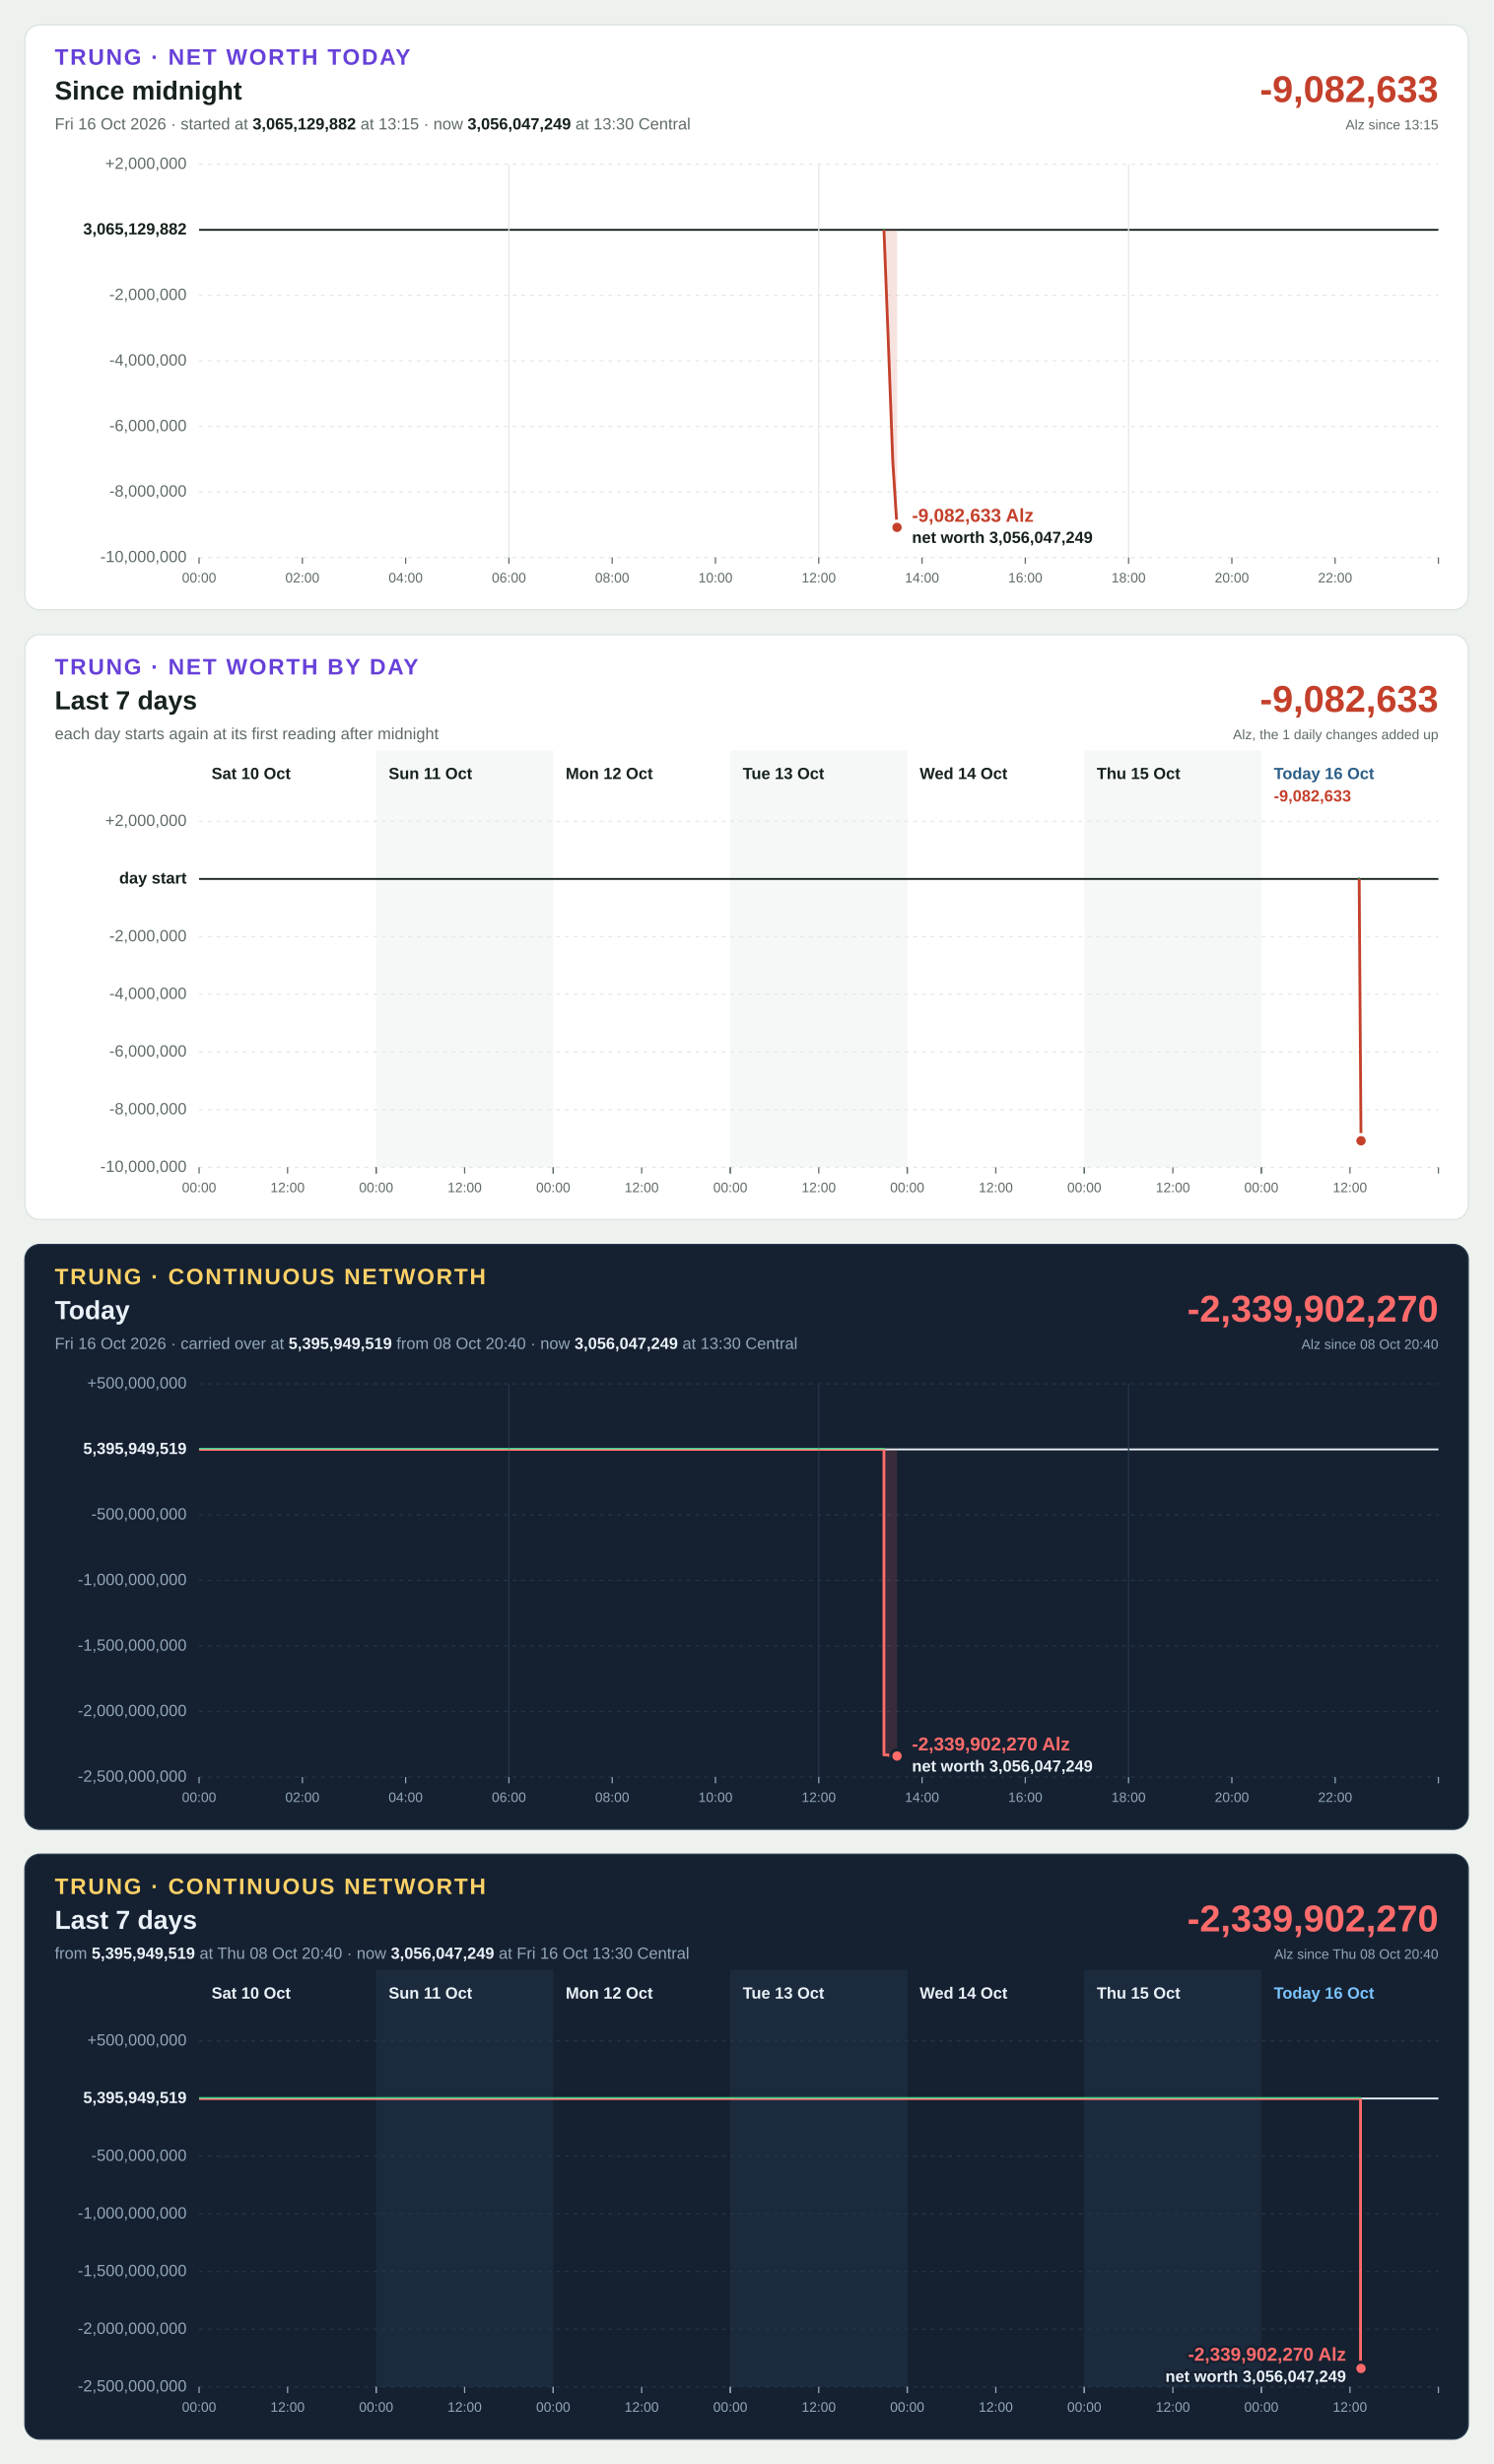
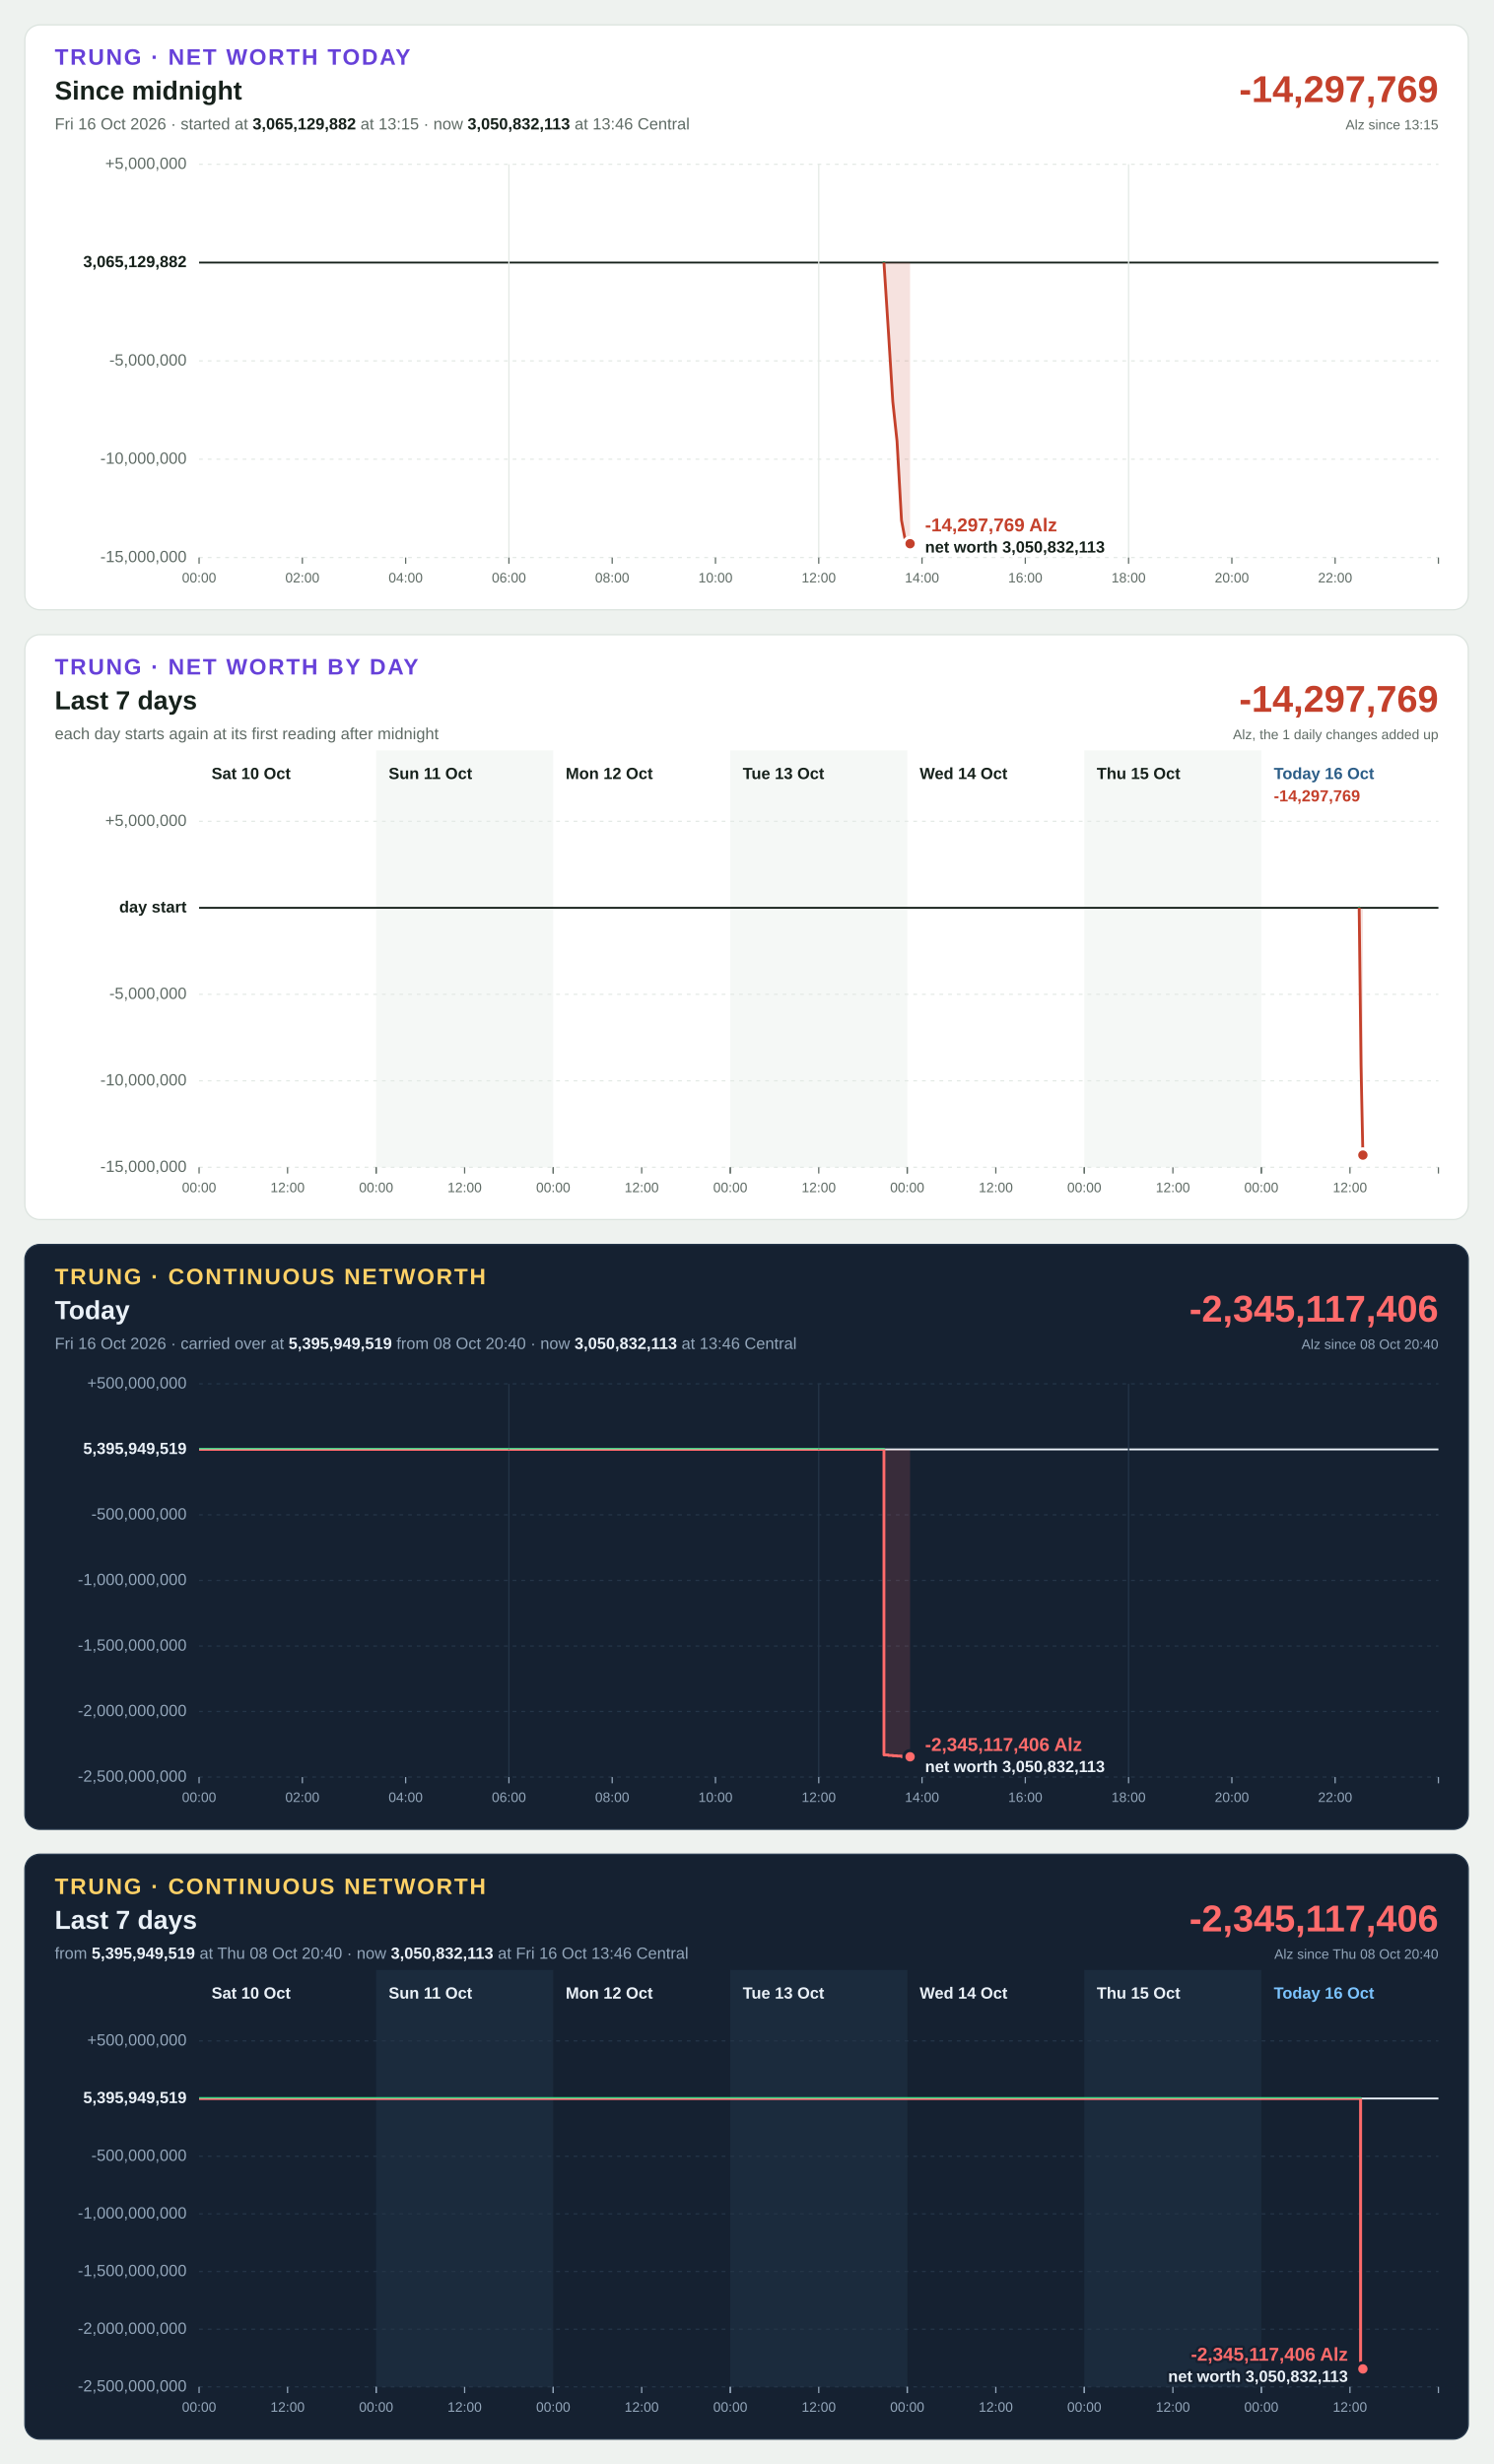
<svg xmlns="http://www.w3.org/2000/svg" width="1200" height="1980" viewBox="0 0 1200 1980" font-family="Segoe UI, Helvetica Neue, Arial, sans-serif" font-size="13" style="font-variant-numeric: tabular-nums">
  <rect width="1200" height="1980" fill="#eef2ef" />
  <g transform="translate(20,20)">
    <rect width="1160" height="470" rx="12" fill="#ffffff" stroke="#dbe3de" />
    <text x="24" y="32" font-size="18" font-weight="700" letter-spacing="1.4" fill="#6741d9">TRUNG · NET WORTH TODAY</text>
    <text x="24" y="60" font-size="21" font-weight="700" fill="#16211b">Since midnight</text>
-     <text x="24" y="84" fill="#5f6b65">Fri 16 Oct 2026 · started at <tspan font-weight="700" fill="#16211b">3,065,129,882</tspan> at 13:15 · now <tspan font-weight="700" fill="#16211b">3,056,047,249</tspan> at 13:30 Central</text>
-     <text x="1136" y="62" font-size="30" font-weight="700" text-anchor="end" fill="#c4402b">-9,082,633</text>
+     <text x="24" y="84" fill="#5f6b65">Fri 16 Oct 2026 · started at <tspan font-weight="700" fill="#16211b">3,065,129,882</tspan> at 13:15 · now <tspan font-weight="700" fill="#16211b">3,050,832,113</tspan> at 13:46 Central</text>
+     <text x="1136" y="62" font-size="30" font-weight="700" text-anchor="end" fill="#c4402b">-14,297,769</text>
    <text x="1136" y="84" font-size="11" text-anchor="end" fill="#5f6b65">Alz since 13:15</text>
    <line x1="140" x2="1136" y1="428.0" y2="428.0" stroke="#e3e9e5" stroke-width="1" stroke-dasharray="3 4" />
-     <text x="130" y="428.0" text-anchor="end" dominant-baseline="middle" font-weight="400" fill="#5f6b65">-10,000,000</text>
-     <line x1="140" x2="1136" y1="375.3" y2="375.3" stroke="#e3e9e5" stroke-width="1" stroke-dasharray="3 4" />
-     <text x="130" y="375.3" text-anchor="end" dominant-baseline="middle" font-weight="400" fill="#5f6b65">-8,000,000</text>
-     <line x1="140" x2="1136" y1="322.7" y2="322.7" stroke="#e3e9e5" stroke-width="1" stroke-dasharray="3 4" />
-     <text x="130" y="322.7" text-anchor="end" dominant-baseline="middle" font-weight="400" fill="#5f6b65">-6,000,000</text>
+     <text x="130" y="428.0" text-anchor="end" dominant-baseline="middle" font-weight="400" fill="#5f6b65">-15,000,000</text>
+     <line x1="140" x2="1136" y1="349.0" y2="349.0" stroke="#e3e9e5" stroke-width="1" stroke-dasharray="3 4" />
+     <text x="130" y="349.0" text-anchor="end" dominant-baseline="middle" font-weight="400" fill="#5f6b65">-10,000,000</text>
    <line x1="140" x2="1136" y1="270.0" y2="270.0" stroke="#e3e9e5" stroke-width="1" stroke-dasharray="3 4" />
-     <text x="130" y="270.0" text-anchor="end" dominant-baseline="middle" font-weight="400" fill="#5f6b65">-4,000,000</text>
-     <line x1="140" x2="1136" y1="217.3" y2="217.3" stroke="#e3e9e5" stroke-width="1" stroke-dasharray="3 4" />
-     <text x="130" y="217.3" text-anchor="end" dominant-baseline="middle" font-weight="400" fill="#5f6b65">-2,000,000</text>
-     <line x1="140" x2="1136" y1="164.7" y2="164.7" stroke="#16211b" stroke-width="1.5" />
-     <text x="130" y="164.7" text-anchor="end" dominant-baseline="middle" font-weight="700" fill="#16211b">3,065,129,882</text>
+     <text x="130" y="270.0" text-anchor="end" dominant-baseline="middle" font-weight="400" fill="#5f6b65">-5,000,000</text>
+     <line x1="140" x2="1136" y1="191.0" y2="191.0" stroke="#16211b" stroke-width="1.5" />
+     <text x="130" y="191.0" text-anchor="end" dominant-baseline="middle" font-weight="700" fill="#16211b">3,065,129,882</text>
    <line x1="140" x2="1136" y1="112.0" y2="112.0" stroke="#e3e9e5" stroke-width="1" stroke-dasharray="3 4" />
-     <text x="130" y="112.0" text-anchor="end" dominant-baseline="middle" font-weight="400" fill="#5f6b65">+2,000,000</text>
+     <text x="130" y="112.0" text-anchor="end" dominant-baseline="middle" font-weight="400" fill="#5f6b65">+5,000,000</text>
    <line x1="140.0" x2="140.0" y1="428" y2="433" stroke="#5f6b65" stroke-width="1" />
    <text x="140.0" y="448" font-size="11" text-anchor="middle" fill="#5f6b65">00:00</text>
    <line x1="223.0" x2="223.0" y1="428" y2="433" stroke="#5f6b65" stroke-width="1" />
    <text x="223.0" y="448" font-size="11" text-anchor="middle" fill="#5f6b65">02:00</text>
    <line x1="306.0" x2="306.0" y1="428" y2="433" stroke="#5f6b65" stroke-width="1" />
    <text x="306.0" y="448" font-size="11" text-anchor="middle" fill="#5f6b65">04:00</text>
    <line x1="389.0" x2="389.0" y1="112" y2="428" stroke="#e3e9e5" stroke-width="1" />
    <line x1="389.0" x2="389.0" y1="428" y2="433" stroke="#5f6b65" stroke-width="1" />
    <text x="389.0" y="448" font-size="11" text-anchor="middle" fill="#5f6b65">06:00</text>
    <line x1="472.0" x2="472.0" y1="428" y2="433" stroke="#5f6b65" stroke-width="1" />
    <text x="472.0" y="448" font-size="11" text-anchor="middle" fill="#5f6b65">08:00</text>
    <line x1="555.0" x2="555.0" y1="428" y2="433" stroke="#5f6b65" stroke-width="1" />
    <text x="555.0" y="448" font-size="11" text-anchor="middle" fill="#5f6b65">10:00</text>
    <line x1="638.0" x2="638.0" y1="112" y2="428" stroke="#e3e9e5" stroke-width="1" />
    <line x1="638.0" x2="638.0" y1="428" y2="433" stroke="#5f6b65" stroke-width="1" />
    <text x="638.0" y="448" font-size="11" text-anchor="middle" fill="#5f6b65">12:00</text>
    <line x1="721.0" x2="721.0" y1="428" y2="433" stroke="#5f6b65" stroke-width="1" />
    <text x="721.0" y="448" font-size="11" text-anchor="middle" fill="#5f6b65">14:00</text>
    <line x1="804.0" x2="804.0" y1="428" y2="433" stroke="#5f6b65" stroke-width="1" />
    <text x="804.0" y="448" font-size="11" text-anchor="middle" fill="#5f6b65">16:00</text>
    <line x1="887.0" x2="887.0" y1="112" y2="428" stroke="#e3e9e5" stroke-width="1" />
    <line x1="887.0" x2="887.0" y1="428" y2="433" stroke="#5f6b65" stroke-width="1" />
    <text x="887.0" y="448" font-size="11" text-anchor="middle" fill="#5f6b65">18:00</text>
    <line x1="970.0" x2="970.0" y1="428" y2="433" stroke="#5f6b65" stroke-width="1" />
    <text x="970.0" y="448" font-size="11" text-anchor="middle" fill="#5f6b65">20:00</text>
    <line x1="1053.0" x2="1053.0" y1="428" y2="433" stroke="#5f6b65" stroke-width="1" />
    <text x="1053.0" y="448" font-size="11" text-anchor="middle" fill="#5f6b65">22:00</text>
    <line x1="1136.0" x2="1136.0" y1="428" y2="433" stroke="#5f6b65" stroke-width="1" />
    <defs>
-       <path id="shape-today" d="M690.4 164.7L690.4 164.7L694.0 257.6L697.5 350.9L700.9 403.8L700.9 164.7Z" />
-       <path id="line-today" d="M690.4 164.7L694.0 257.6L697.5 350.9L700.9 403.8" />
+       <path id="shape-today" d="M690.4 191.0L690.4 191.0L694.0 246.8L697.5 302.7L700.9 334.5L704.5 398.1L708.0 416.7L711.4 416.9L711.4 191.0Z" />
+       <path id="line-today" d="M690.4 191.0L694.0 246.8L697.5 302.7L700.9 334.5L704.5 398.1L708.0 416.7L711.4 416.9" />
      <clipPath id="up-today">
-         <rect x="140" y="112" width="996" height="52.7" />
+         <rect x="140" y="112" width="996" height="79.0" />
      </clipPath>
      <clipPath id="down-today">
-         <rect x="140" y="164.7" width="996" height="263.3" />
+         <rect x="140" y="191.0" width="996" height="237.0" />
      </clipPath>
    </defs>
    <use href="#shape-today" fill="#1d8a53" fill-opacity="0.15" clip-path="url(#up-today)" />
    <use href="#line-today" fill="none" stroke="#1d8a53" stroke-width="2.25" stroke-linejoin="round" stroke-linecap="round" clip-path="url(#up-today)" />
    <use href="#shape-today" fill="#c4402b" fill-opacity="0.15" clip-path="url(#down-today)" />
    <use href="#line-today" fill="none" stroke="#c4402b" stroke-width="2.25" stroke-linejoin="round" stroke-linecap="round" clip-path="url(#down-today)" />
-     <circle cx="700.9" cy="403.8" r="5" fill="#c4402b" stroke="#ffffff" stroke-width="2.5" />
-     <text x="712.9" y="399.3" text-anchor="start" font-size="15" font-weight="700" fill="#c4402b" stroke="#ffffff" stroke-width="4" stroke-linejoin="round" paint-order="stroke">-9,082,633 Alz</text>
-     <text x="712.9" y="416.3" text-anchor="start" font-size="13" font-weight="600" fill="#16211b" stroke="#ffffff" stroke-width="4" stroke-linejoin="round" paint-order="stroke">net worth 3,056,047,249</text>
+     <circle cx="711.4" cy="416.9" r="5" fill="#c4402b" stroke="#ffffff" stroke-width="2.5" />
+     <text x="723.4" y="407.0" text-anchor="start" font-size="15" font-weight="700" fill="#c4402b" stroke="#ffffff" stroke-width="4" stroke-linejoin="round" paint-order="stroke">-14,297,769 Alz</text>
+     <text x="723.4" y="424.0" text-anchor="start" font-size="13" font-weight="600" fill="#16211b" stroke="#ffffff" stroke-width="4" stroke-linejoin="round" paint-order="stroke">net worth 3,050,832,113</text>
  </g>
  <g transform="translate(20,510)">
    <rect width="1160" height="470" rx="12" fill="#ffffff" stroke="#dbe3de" />
    <text x="24" y="32" font-size="18" font-weight="700" letter-spacing="1.4" fill="#6741d9">TRUNG · NET WORTH BY DAY</text>
    <text x="24" y="60" font-size="21" font-weight="700" fill="#16211b">Last 7 days</text>
    <text x="24" y="84" fill="#5f6b65">each day starts again at its first reading after midnight</text>
-     <text x="1136" y="62" font-size="30" font-weight="700" text-anchor="end" fill="#c4402b">-9,082,633</text>
+     <text x="1136" y="62" font-size="30" font-weight="700" text-anchor="end" fill="#c4402b">-14,297,769</text>
    <text x="1136" y="84" font-size="11" text-anchor="end" fill="#5f6b65">Alz, the 1 daily changes added up</text>
    <rect x="282.3" y="93" width="142.3" height="335" fill="#f5f8f6" />
    <rect x="566.9" y="93" width="142.3" height="335" fill="#f5f8f6" />
    <rect x="851.4" y="93" width="142.3" height="335" fill="#f5f8f6" />
    <line x1="140" x2="1136" y1="428.0" y2="428.0" stroke="#e3e9e5" stroke-width="1" stroke-dasharray="3 4" />
-     <text x="130" y="428.0" text-anchor="end" dominant-baseline="middle" font-weight="400" fill="#5f6b65">-10,000,000</text>
-     <line x1="140" x2="1136" y1="381.7" y2="381.7" stroke="#e3e9e5" stroke-width="1" stroke-dasharray="3 4" />
-     <text x="130" y="381.7" text-anchor="end" dominant-baseline="middle" font-weight="400" fill="#5f6b65">-8,000,000</text>
-     <line x1="140" x2="1136" y1="335.3" y2="335.3" stroke="#e3e9e5" stroke-width="1" stroke-dasharray="3 4" />
-     <text x="130" y="335.3" text-anchor="end" dominant-baseline="middle" font-weight="400" fill="#5f6b65">-6,000,000</text>
+     <text x="130" y="428.0" text-anchor="end" dominant-baseline="middle" font-weight="400" fill="#5f6b65">-15,000,000</text>
+     <line x1="140" x2="1136" y1="358.5" y2="358.5" stroke="#e3e9e5" stroke-width="1" stroke-dasharray="3 4" />
+     <text x="130" y="358.5" text-anchor="end" dominant-baseline="middle" font-weight="400" fill="#5f6b65">-10,000,000</text>
    <line x1="140" x2="1136" y1="289.0" y2="289.0" stroke="#e3e9e5" stroke-width="1" stroke-dasharray="3 4" />
-     <text x="130" y="289.0" text-anchor="end" dominant-baseline="middle" font-weight="400" fill="#5f6b65">-4,000,000</text>
-     <line x1="140" x2="1136" y1="242.7" y2="242.7" stroke="#e3e9e5" stroke-width="1" stroke-dasharray="3 4" />
-     <text x="130" y="242.7" text-anchor="end" dominant-baseline="middle" font-weight="400" fill="#5f6b65">-2,000,000</text>
-     <line x1="140" x2="1136" y1="196.3" y2="196.3" stroke="#16211b" stroke-width="1.5" />
-     <text x="130" y="196.3" text-anchor="end" dominant-baseline="middle" font-weight="700" fill="#16211b">day start</text>
+     <text x="130" y="289.0" text-anchor="end" dominant-baseline="middle" font-weight="400" fill="#5f6b65">-5,000,000</text>
+     <line x1="140" x2="1136" y1="219.5" y2="219.5" stroke="#16211b" stroke-width="1.5" />
+     <text x="130" y="219.5" text-anchor="end" dominant-baseline="middle" font-weight="700" fill="#16211b">day start</text>
    <line x1="140" x2="1136" y1="150.0" y2="150.0" stroke="#e3e9e5" stroke-width="1" stroke-dasharray="3 4" />
-     <text x="130" y="150.0" text-anchor="end" dominant-baseline="middle" font-weight="400" fill="#5f6b65">+2,000,000</text>
+     <text x="130" y="150.0" text-anchor="end" dominant-baseline="middle" font-weight="400" fill="#5f6b65">+5,000,000</text>
    <text x="150.0" y="116" font-weight="700" fill="#16211b">Sat 10 Oct</text>
    <line x1="140.0" x2="140.0" y1="428" y2="433" stroke="#5f6b65" stroke-width="1" />
    <text x="140.0" y="448" font-size="11" text-anchor="middle" fill="#5f6b65">00:00</text>
    <line x1="211.1" x2="211.1" y1="428" y2="433" stroke="#5f6b65" stroke-width="1" />
    <text x="211.1" y="448" font-size="11" text-anchor="middle" fill="#5f6b65">12:00</text>
    <line x1="282.3" x2="282.3" y1="428" y2="433" stroke="#5f6b65" stroke-width="1" />
    <text x="292.3" y="116" font-weight="700" fill="#16211b">Sun 11 Oct</text>
    <line x1="282.3" x2="282.3" y1="428" y2="433" stroke="#5f6b65" stroke-width="1" />
    <text x="282.3" y="448" font-size="11" text-anchor="middle" fill="#5f6b65">00:00</text>
    <line x1="353.4" x2="353.4" y1="428" y2="433" stroke="#5f6b65" stroke-width="1" />
    <text x="353.4" y="448" font-size="11" text-anchor="middle" fill="#5f6b65">12:00</text>
    <line x1="424.6" x2="424.6" y1="428" y2="433" stroke="#5f6b65" stroke-width="1" />
    <text x="434.6" y="116" font-weight="700" fill="#16211b">Mon 12 Oct</text>
    <line x1="424.6" x2="424.6" y1="428" y2="433" stroke="#5f6b65" stroke-width="1" />
    <text x="424.6" y="448" font-size="11" text-anchor="middle" fill="#5f6b65">00:00</text>
    <line x1="495.7" x2="495.7" y1="428" y2="433" stroke="#5f6b65" stroke-width="1" />
    <text x="495.7" y="448" font-size="11" text-anchor="middle" fill="#5f6b65">12:00</text>
    <line x1="566.9" x2="566.9" y1="428" y2="433" stroke="#5f6b65" stroke-width="1" />
    <text x="576.9" y="116" font-weight="700" fill="#16211b">Tue 13 Oct</text>
    <line x1="566.9" x2="566.9" y1="428" y2="433" stroke="#5f6b65" stroke-width="1" />
    <text x="566.9" y="448" font-size="11" text-anchor="middle" fill="#5f6b65">00:00</text>
    <line x1="638.0" x2="638.0" y1="428" y2="433" stroke="#5f6b65" stroke-width="1" />
    <text x="638.0" y="448" font-size="11" text-anchor="middle" fill="#5f6b65">12:00</text>
    <line x1="709.1" x2="709.1" y1="428" y2="433" stroke="#5f6b65" stroke-width="1" />
    <text x="719.1" y="116" font-weight="700" fill="#16211b">Wed 14 Oct</text>
    <line x1="709.1" x2="709.1" y1="428" y2="433" stroke="#5f6b65" stroke-width="1" />
    <text x="709.1" y="448" font-size="11" text-anchor="middle" fill="#5f6b65">00:00</text>
    <line x1="780.3" x2="780.3" y1="428" y2="433" stroke="#5f6b65" stroke-width="1" />
    <text x="780.3" y="448" font-size="11" text-anchor="middle" fill="#5f6b65">12:00</text>
    <line x1="851.4" x2="851.4" y1="428" y2="433" stroke="#5f6b65" stroke-width="1" />
    <text x="861.4" y="116" font-weight="700" fill="#16211b">Thu 15 Oct</text>
    <line x1="851.4" x2="851.4" y1="428" y2="433" stroke="#5f6b65" stroke-width="1" />
    <text x="851.4" y="448" font-size="11" text-anchor="middle" fill="#5f6b65">00:00</text>
    <line x1="922.6" x2="922.6" y1="428" y2="433" stroke="#5f6b65" stroke-width="1" />
    <text x="922.6" y="448" font-size="11" text-anchor="middle" fill="#5f6b65">12:00</text>
    <line x1="993.7" x2="993.7" y1="428" y2="433" stroke="#5f6b65" stroke-width="1" />
    <text x="1003.7" y="116" font-weight="700" fill="#2b5d87">Today 16 Oct</text>
    <line x1="993.7" x2="993.7" y1="428" y2="433" stroke="#5f6b65" stroke-width="1" />
    <text x="993.7" y="448" font-size="11" text-anchor="middle" fill="#5f6b65">00:00</text>
    <line x1="1064.9" x2="1064.9" y1="428" y2="433" stroke="#5f6b65" stroke-width="1" />
    <text x="1064.9" y="448" font-size="11" text-anchor="middle" fill="#5f6b65">12:00</text>
    <line x1="1136.0" x2="1136.0" y1="428" y2="433" stroke="#5f6b65" stroke-width="1" />
-     <text x="1003.7" y="134" font-weight="700" fill="#c4402b">-9,082,633</text>
-     <defs>
-       <path id="shape-day6" d="M1072.3 196.3L1072.3 196.3L1073.8 406.7L1073.8 196.3Z" />
-       <path id="line-day6" d="M1072.3 196.3L1073.8 406.7" />
+     <text x="1003.7" y="134" font-weight="700" fill="#c4402b">-14,297,769</text>
+     <defs>
+       <path id="shape-day6" d="M1072.3 219.5L1072.3 219.5L1073.8 345.7L1075.3 418.2L1075.3 219.5Z" />
+       <path id="line-day6" d="M1072.3 219.5L1073.8 345.7L1075.3 418.2" />
      <clipPath id="up-day6">
-         <rect x="140" y="150" width="996" height="46.3" />
+         <rect x="140" y="150" width="996" height="69.5" />
      </clipPath>
      <clipPath id="down-day6">
-         <rect x="140" y="196.3" width="996" height="231.7" />
+         <rect x="140" y="219.5" width="996" height="208.5" />
      </clipPath>
    </defs>
    <use href="#shape-day6" fill="#1d8a53" fill-opacity="0.15" clip-path="url(#up-day6)" />
    <use href="#line-day6" fill="none" stroke="#1d8a53" stroke-width="2.25" stroke-linejoin="round" stroke-linecap="round" clip-path="url(#up-day6)" />
    <use href="#shape-day6" fill="#c4402b" fill-opacity="0.15" clip-path="url(#down-day6)" />
    <use href="#line-day6" fill="none" stroke="#c4402b" stroke-width="2.25" stroke-linejoin="round" stroke-linecap="round" clip-path="url(#down-day6)" />
-     <circle cx="1073.8" cy="406.7" r="5" fill="#c4402b" stroke="#ffffff" stroke-width="2.5" />
+     <circle cx="1075.3" cy="418.2" r="5" fill="#c4402b" stroke="#ffffff" stroke-width="2.5" />
  </g>
  <g transform="translate(20,1000)">
    <rect width="1160" height="470" rx="12" fill="#152131" stroke="#24364a" />
    <text x="24" y="32" font-size="18" font-weight="700" letter-spacing="1.4" fill="#ffd166">TRUNG · CONTINUOUS NETWORTH</text>
    <text x="24" y="60" font-size="21" font-weight="700" fill="#eaf1f8">Today</text>
-     <text x="24" y="84" fill="#93a6ba">Fri 16 Oct 2026 · carried over at <tspan font-weight="700" fill="#eaf1f8">5,395,949,519</tspan> from 08 Oct 20:40 · now <tspan font-weight="700" fill="#eaf1f8">3,056,047,249</tspan> at 13:30 Central</text>
-     <text x="1136" y="62" font-size="30" font-weight="700" text-anchor="end" fill="#ff6b6b">-2,339,902,270</text>
+     <text x="24" y="84" fill="#93a6ba">Fri 16 Oct 2026 · carried over at <tspan font-weight="700" fill="#eaf1f8">5,395,949,519</tspan> from 08 Oct 20:40 · now <tspan font-weight="700" fill="#eaf1f8">3,050,832,113</tspan> at 13:46 Central</text>
+     <text x="1136" y="62" font-size="30" font-weight="700" text-anchor="end" fill="#ff6b6b">-2,345,117,406</text>
    <text x="1136" y="84" font-size="11" text-anchor="end" fill="#93a6ba">Alz since 08 Oct 20:40</text>
    <line x1="140" x2="1136" y1="428.0" y2="428.0" stroke="#243548" stroke-width="1" stroke-dasharray="3 4" />
    <text x="130" y="428.0" text-anchor="end" dominant-baseline="middle" font-weight="400" fill="#93a6ba">-2,500,000,000</text>
    <line x1="140" x2="1136" y1="375.3" y2="375.3" stroke="#243548" stroke-width="1" stroke-dasharray="3 4" />
    <text x="130" y="375.3" text-anchor="end" dominant-baseline="middle" font-weight="400" fill="#93a6ba">-2,000,000,000</text>
    <line x1="140" x2="1136" y1="322.7" y2="322.7" stroke="#243548" stroke-width="1" stroke-dasharray="3 4" />
    <text x="130" y="322.7" text-anchor="end" dominant-baseline="middle" font-weight="400" fill="#93a6ba">-1,500,000,000</text>
    <line x1="140" x2="1136" y1="270.0" y2="270.0" stroke="#243548" stroke-width="1" stroke-dasharray="3 4" />
    <text x="130" y="270.0" text-anchor="end" dominant-baseline="middle" font-weight="400" fill="#93a6ba">-1,000,000,000</text>
    <line x1="140" x2="1136" y1="217.3" y2="217.3" stroke="#243548" stroke-width="1" stroke-dasharray="3 4" />
    <text x="130" y="217.3" text-anchor="end" dominant-baseline="middle" font-weight="400" fill="#93a6ba">-500,000,000</text>
    <line x1="140" x2="1136" y1="164.7" y2="164.7" stroke="#eaf1f8" stroke-width="1.5" />
    <text x="130" y="164.7" text-anchor="end" dominant-baseline="middle" font-weight="700" fill="#eaf1f8">5,395,949,519</text>
    <line x1="140" x2="1136" y1="112.0" y2="112.0" stroke="#243548" stroke-width="1" stroke-dasharray="3 4" />
    <text x="130" y="112.0" text-anchor="end" dominant-baseline="middle" font-weight="400" fill="#93a6ba">+500,000,000</text>
    <line x1="140.0" x2="140.0" y1="428" y2="433" stroke="#93a6ba" stroke-width="1" />
    <text x="140.0" y="448" font-size="11" text-anchor="middle" fill="#93a6ba">00:00</text>
    <line x1="223.0" x2="223.0" y1="428" y2="433" stroke="#93a6ba" stroke-width="1" />
    <text x="223.0" y="448" font-size="11" text-anchor="middle" fill="#93a6ba">02:00</text>
    <line x1="306.0" x2="306.0" y1="428" y2="433" stroke="#93a6ba" stroke-width="1" />
    <text x="306.0" y="448" font-size="11" text-anchor="middle" fill="#93a6ba">04:00</text>
    <line x1="389.0" x2="389.0" y1="112" y2="428" stroke="#243548" stroke-width="1" />
    <line x1="389.0" x2="389.0" y1="428" y2="433" stroke="#93a6ba" stroke-width="1" />
    <text x="389.0" y="448" font-size="11" text-anchor="middle" fill="#93a6ba">06:00</text>
    <line x1="472.0" x2="472.0" y1="428" y2="433" stroke="#93a6ba" stroke-width="1" />
    <text x="472.0" y="448" font-size="11" text-anchor="middle" fill="#93a6ba">08:00</text>
    <line x1="555.0" x2="555.0" y1="428" y2="433" stroke="#93a6ba" stroke-width="1" />
    <text x="555.0" y="448" font-size="11" text-anchor="middle" fill="#93a6ba">10:00</text>
    <line x1="638.0" x2="638.0" y1="112" y2="428" stroke="#243548" stroke-width="1" />
    <line x1="638.0" x2="638.0" y1="428" y2="433" stroke="#93a6ba" stroke-width="1" />
    <text x="638.0" y="448" font-size="11" text-anchor="middle" fill="#93a6ba">12:00</text>
    <line x1="721.0" x2="721.0" y1="428" y2="433" stroke="#93a6ba" stroke-width="1" />
    <text x="721.0" y="448" font-size="11" text-anchor="middle" fill="#93a6ba">14:00</text>
    <line x1="804.0" x2="804.0" y1="428" y2="433" stroke="#93a6ba" stroke-width="1" />
    <text x="804.0" y="448" font-size="11" text-anchor="middle" fill="#93a6ba">16:00</text>
    <line x1="887.0" x2="887.0" y1="112" y2="428" stroke="#243548" stroke-width="1" />
    <line x1="887.0" x2="887.0" y1="428" y2="433" stroke="#93a6ba" stroke-width="1" />
    <text x="887.0" y="448" font-size="11" text-anchor="middle" fill="#93a6ba">18:00</text>
    <line x1="970.0" x2="970.0" y1="428" y2="433" stroke="#93a6ba" stroke-width="1" />
    <text x="970.0" y="448" font-size="11" text-anchor="middle" fill="#93a6ba">20:00</text>
    <line x1="1053.0" x2="1053.0" y1="428" y2="433" stroke="#93a6ba" stroke-width="1" />
    <text x="1053.0" y="448" font-size="11" text-anchor="middle" fill="#93a6ba">22:00</text>
    <line x1="1136.0" x2="1136.0" y1="428" y2="433" stroke="#93a6ba" stroke-width="1" />
    <defs>
-       <path id="shape-flow-today" d="M140.0 164.7L140.0 164.7L690.4 164.7L690.4 410.2L694.0 410.2L694.0 410.6L697.5 410.6L697.5 410.9L700.9 410.9L700.9 411.1L700.9 164.7Z" />
-       <path id="line-flow-today" d="M140.0 164.7L690.4 164.7L690.4 410.2L694.0 410.2L694.0 410.6L697.5 410.6L697.5 410.9L700.9 410.9L700.9 411.1" />
+       <path id="shape-flow-today" d="M140.0 164.7L140.0 164.7L690.4 164.7L690.4 410.2L694.0 410.2L694.0 410.6L697.5 410.6L697.5 410.9L700.9 410.9L700.9 411.1L704.5 411.1L704.5 411.6L708.0 411.6L708.0 411.7L711.4 411.7L711.4 411.7L711.4 164.7Z" />
+       <path id="line-flow-today" d="M140.0 164.7L690.4 164.7L690.4 410.2L694.0 410.2L694.0 410.6L697.5 410.6L697.5 410.9L700.9 410.9L700.9 411.1L704.5 411.1L704.5 411.6L708.0 411.6L708.0 411.7L711.4 411.7L711.4 411.7" />
      <clipPath id="up-flow-today">
        <rect x="140" y="112" width="996" height="52.7" />
      </clipPath>
      <clipPath id="down-flow-today">
        <rect x="140" y="164.7" width="996" height="263.3" />
      </clipPath>
    </defs>
    <use href="#shape-flow-today" fill="#3ddc84" fill-opacity="0.15" clip-path="url(#up-flow-today)" />
    <use href="#line-flow-today" fill="none" stroke="#3ddc84" stroke-width="2.25" stroke-linejoin="round" stroke-linecap="round" clip-path="url(#up-flow-today)" />
    <use href="#shape-flow-today" fill="#ff6b6b" fill-opacity="0.15" clip-path="url(#down-flow-today)" />
    <use href="#line-flow-today" fill="none" stroke="#ff6b6b" stroke-width="2.25" stroke-linejoin="round" stroke-linecap="round" clip-path="url(#down-flow-today)" />
-     <circle cx="700.9" cy="411.1" r="5" fill="#ff6b6b" stroke="#152131" stroke-width="2.5" />
-     <text x="712.9" y="406.6" text-anchor="start" font-size="15" font-weight="700" fill="#ff6b6b" stroke="#152131" stroke-width="4" stroke-linejoin="round" paint-order="stroke">-2,339,902,270 Alz</text>
-     <text x="712.9" y="423.6" text-anchor="start" font-size="13" font-weight="600" fill="#eaf1f8" stroke="#152131" stroke-width="4" stroke-linejoin="round" paint-order="stroke">net worth 3,056,047,249</text>
+     <circle cx="711.4" cy="411.7" r="5" fill="#ff6b6b" stroke="#152131" stroke-width="2.5" />
+     <text x="723.4" y="407.0" text-anchor="start" font-size="15" font-weight="700" fill="#ff6b6b" stroke="#152131" stroke-width="4" stroke-linejoin="round" paint-order="stroke">-2,345,117,406 Alz</text>
+     <text x="723.4" y="424.0" text-anchor="start" font-size="13" font-weight="600" fill="#eaf1f8" stroke="#152131" stroke-width="4" stroke-linejoin="round" paint-order="stroke">net worth 3,050,832,113</text>
  </g>
  <g transform="translate(20,1490)">
    <rect width="1160" height="470" rx="12" fill="#152131" stroke="#24364a" />
    <text x="24" y="32" font-size="18" font-weight="700" letter-spacing="1.4" fill="#ffd166">TRUNG · CONTINUOUS NETWORTH</text>
    <text x="24" y="60" font-size="21" font-weight="700" fill="#eaf1f8">Last 7 days</text>
-     <text x="24" y="84" fill="#93a6ba">from <tspan font-weight="700" fill="#eaf1f8">5,395,949,519</tspan> at Thu 08 Oct 20:40 · now <tspan font-weight="700" fill="#eaf1f8">3,056,047,249</tspan> at Fri 16 Oct 13:30 Central</text>
-     <text x="1136" y="62" font-size="30" font-weight="700" text-anchor="end" fill="#ff6b6b">-2,339,902,270</text>
+     <text x="24" y="84" fill="#93a6ba">from <tspan font-weight="700" fill="#eaf1f8">5,395,949,519</tspan> at Thu 08 Oct 20:40 · now <tspan font-weight="700" fill="#eaf1f8">3,050,832,113</tspan> at Fri 16 Oct 13:46 Central</text>
+     <text x="1136" y="62" font-size="30" font-weight="700" text-anchor="end" fill="#ff6b6b">-2,345,117,406</text>
    <text x="1136" y="84" font-size="11" text-anchor="end" fill="#93a6ba">Alz since Thu 08 Oct 20:40</text>
    <rect x="282.3" y="93" width="142.3" height="335" fill="#1b2b3d" />
    <rect x="566.9" y="93" width="142.3" height="335" fill="#1b2b3d" />
    <rect x="851.4" y="93" width="142.3" height="335" fill="#1b2b3d" />
    <line x1="140" x2="1136" y1="428.0" y2="428.0" stroke="#243548" stroke-width="1" stroke-dasharray="3 4" />
    <text x="130" y="428.0" text-anchor="end" dominant-baseline="middle" font-weight="400" fill="#93a6ba">-2,500,000,000</text>
    <line x1="140" x2="1136" y1="381.7" y2="381.7" stroke="#243548" stroke-width="1" stroke-dasharray="3 4" />
    <text x="130" y="381.7" text-anchor="end" dominant-baseline="middle" font-weight="400" fill="#93a6ba">-2,000,000,000</text>
    <line x1="140" x2="1136" y1="335.3" y2="335.3" stroke="#243548" stroke-width="1" stroke-dasharray="3 4" />
    <text x="130" y="335.3" text-anchor="end" dominant-baseline="middle" font-weight="400" fill="#93a6ba">-1,500,000,000</text>
    <line x1="140" x2="1136" y1="289.0" y2="289.0" stroke="#243548" stroke-width="1" stroke-dasharray="3 4" />
    <text x="130" y="289.0" text-anchor="end" dominant-baseline="middle" font-weight="400" fill="#93a6ba">-1,000,000,000</text>
    <line x1="140" x2="1136" y1="242.7" y2="242.7" stroke="#243548" stroke-width="1" stroke-dasharray="3 4" />
    <text x="130" y="242.7" text-anchor="end" dominant-baseline="middle" font-weight="400" fill="#93a6ba">-500,000,000</text>
    <line x1="140" x2="1136" y1="196.3" y2="196.3" stroke="#eaf1f8" stroke-width="1.5" />
    <text x="130" y="196.3" text-anchor="end" dominant-baseline="middle" font-weight="700" fill="#eaf1f8">5,395,949,519</text>
    <line x1="140" x2="1136" y1="150.0" y2="150.0" stroke="#243548" stroke-width="1" stroke-dasharray="3 4" />
    <text x="130" y="150.0" text-anchor="end" dominant-baseline="middle" font-weight="400" fill="#93a6ba">+500,000,000</text>
    <text x="150.0" y="116" font-weight="700" fill="#eaf1f8">Sat 10 Oct</text>
    <line x1="140.0" x2="140.0" y1="428" y2="433" stroke="#93a6ba" stroke-width="1" />
    <text x="140.0" y="448" font-size="11" text-anchor="middle" fill="#93a6ba">00:00</text>
    <line x1="211.1" x2="211.1" y1="428" y2="433" stroke="#93a6ba" stroke-width="1" />
    <text x="211.1" y="448" font-size="11" text-anchor="middle" fill="#93a6ba">12:00</text>
    <line x1="282.3" x2="282.3" y1="428" y2="433" stroke="#93a6ba" stroke-width="1" />
    <text x="292.3" y="116" font-weight="700" fill="#eaf1f8">Sun 11 Oct</text>
    <line x1="282.3" x2="282.3" y1="428" y2="433" stroke="#93a6ba" stroke-width="1" />
    <text x="282.3" y="448" font-size="11" text-anchor="middle" fill="#93a6ba">00:00</text>
    <line x1="353.4" x2="353.4" y1="428" y2="433" stroke="#93a6ba" stroke-width="1" />
    <text x="353.4" y="448" font-size="11" text-anchor="middle" fill="#93a6ba">12:00</text>
    <line x1="424.6" x2="424.6" y1="428" y2="433" stroke="#93a6ba" stroke-width="1" />
    <text x="434.6" y="116" font-weight="700" fill="#eaf1f8">Mon 12 Oct</text>
    <line x1="424.6" x2="424.6" y1="428" y2="433" stroke="#93a6ba" stroke-width="1" />
    <text x="424.6" y="448" font-size="11" text-anchor="middle" fill="#93a6ba">00:00</text>
    <line x1="495.7" x2="495.7" y1="428" y2="433" stroke="#93a6ba" stroke-width="1" />
    <text x="495.7" y="448" font-size="11" text-anchor="middle" fill="#93a6ba">12:00</text>
    <line x1="566.9" x2="566.9" y1="428" y2="433" stroke="#93a6ba" stroke-width="1" />
    <text x="576.9" y="116" font-weight="700" fill="#eaf1f8">Tue 13 Oct</text>
    <line x1="566.9" x2="566.9" y1="428" y2="433" stroke="#93a6ba" stroke-width="1" />
    <text x="566.9" y="448" font-size="11" text-anchor="middle" fill="#93a6ba">00:00</text>
    <line x1="638.0" x2="638.0" y1="428" y2="433" stroke="#93a6ba" stroke-width="1" />
    <text x="638.0" y="448" font-size="11" text-anchor="middle" fill="#93a6ba">12:00</text>
    <line x1="709.1" x2="709.1" y1="428" y2="433" stroke="#93a6ba" stroke-width="1" />
    <text x="719.1" y="116" font-weight="700" fill="#eaf1f8">Wed 14 Oct</text>
    <line x1="709.1" x2="709.1" y1="428" y2="433" stroke="#93a6ba" stroke-width="1" />
    <text x="709.1" y="448" font-size="11" text-anchor="middle" fill="#93a6ba">00:00</text>
    <line x1="780.3" x2="780.3" y1="428" y2="433" stroke="#93a6ba" stroke-width="1" />
    <text x="780.3" y="448" font-size="11" text-anchor="middle" fill="#93a6ba">12:00</text>
    <line x1="851.4" x2="851.4" y1="428" y2="433" stroke="#93a6ba" stroke-width="1" />
    <text x="861.4" y="116" font-weight="700" fill="#eaf1f8">Thu 15 Oct</text>
    <line x1="851.4" x2="851.4" y1="428" y2="433" stroke="#93a6ba" stroke-width="1" />
    <text x="851.4" y="448" font-size="11" text-anchor="middle" fill="#93a6ba">00:00</text>
    <line x1="922.6" x2="922.6" y1="428" y2="433" stroke="#93a6ba" stroke-width="1" />
    <text x="922.6" y="448" font-size="11" text-anchor="middle" fill="#93a6ba">12:00</text>
    <line x1="993.7" x2="993.7" y1="428" y2="433" stroke="#93a6ba" stroke-width="1" />
    <text x="1003.7" y="116" font-weight="700" fill="#7cc4ff">Today 16 Oct</text>
    <line x1="993.7" x2="993.7" y1="428" y2="433" stroke="#93a6ba" stroke-width="1" />
    <text x="993.7" y="448" font-size="11" text-anchor="middle" fill="#93a6ba">00:00</text>
    <line x1="1064.9" x2="1064.9" y1="428" y2="433" stroke="#93a6ba" stroke-width="1" />
    <text x="1064.9" y="448" font-size="11" text-anchor="middle" fill="#93a6ba">12:00</text>
    <line x1="1136.0" x2="1136.0" y1="428" y2="433" stroke="#93a6ba" stroke-width="1" />
    <defs>
-       <path id="shape-flow-week" d="M140.0 196.3L140.0 196.3L1073.4 196.3L1073.4 413.0L1073.8 413.0L1073.8 413.2L1073.8 196.3Z" />
-       <path id="line-flow-week" d="M140.0 196.3L1073.4 196.3L1073.4 413.0L1073.8 413.0L1073.8 413.2" />
+       <path id="shape-flow-week" d="M140.0 196.3L140.0 196.3L1073.4 196.3L1073.4 413.0L1074.9 413.0L1074.9 413.6L1075.3 413.6L1075.3 413.6L1075.3 196.3Z" />
+       <path id="line-flow-week" d="M140.0 196.3L1073.4 196.3L1073.4 413.0L1074.9 413.0L1074.9 413.6L1075.3 413.6L1075.3 413.6" />
      <clipPath id="up-flow-week">
        <rect x="140" y="150" width="996" height="46.3" />
      </clipPath>
      <clipPath id="down-flow-week">
        <rect x="140" y="196.3" width="996" height="231.7" />
      </clipPath>
    </defs>
    <use href="#shape-flow-week" fill="#3ddc84" fill-opacity="0.15" clip-path="url(#up-flow-week)" />
    <use href="#line-flow-week" fill="none" stroke="#3ddc84" stroke-width="2.25" stroke-linejoin="round" stroke-linecap="round" clip-path="url(#up-flow-week)" />
    <use href="#shape-flow-week" fill="#ff6b6b" fill-opacity="0.15" clip-path="url(#down-flow-week)" />
    <use href="#line-flow-week" fill="none" stroke="#ff6b6b" stroke-width="2.25" stroke-linejoin="round" stroke-linecap="round" clip-path="url(#down-flow-week)" />
-     <circle cx="1073.8" cy="413.2" r="5" fill="#ff6b6b" stroke="#152131" stroke-width="2.5" />
-     <text x="1061.8" y="407.0" text-anchor="end" font-size="15" font-weight="700" fill="#ff6b6b" stroke="#152131" stroke-width="4" stroke-linejoin="round" paint-order="stroke">-2,339,902,270 Alz</text>
-     <text x="1061.8" y="424.0" text-anchor="end" font-size="13" font-weight="600" fill="#eaf1f8" stroke="#152131" stroke-width="4" stroke-linejoin="round" paint-order="stroke">net worth 3,056,047,249</text>
+     <circle cx="1075.3" cy="413.6" r="5" fill="#ff6b6b" stroke="#152131" stroke-width="2.5" />
+     <text x="1063.3" y="407.0" text-anchor="end" font-size="15" font-weight="700" fill="#ff6b6b" stroke="#152131" stroke-width="4" stroke-linejoin="round" paint-order="stroke">-2,345,117,406 Alz</text>
+     <text x="1063.3" y="424.0" text-anchor="end" font-size="13" font-weight="600" fill="#eaf1f8" stroke="#152131" stroke-width="4" stroke-linejoin="round" paint-order="stroke">net worth 3,050,832,113</text>
  </g>
</svg>
